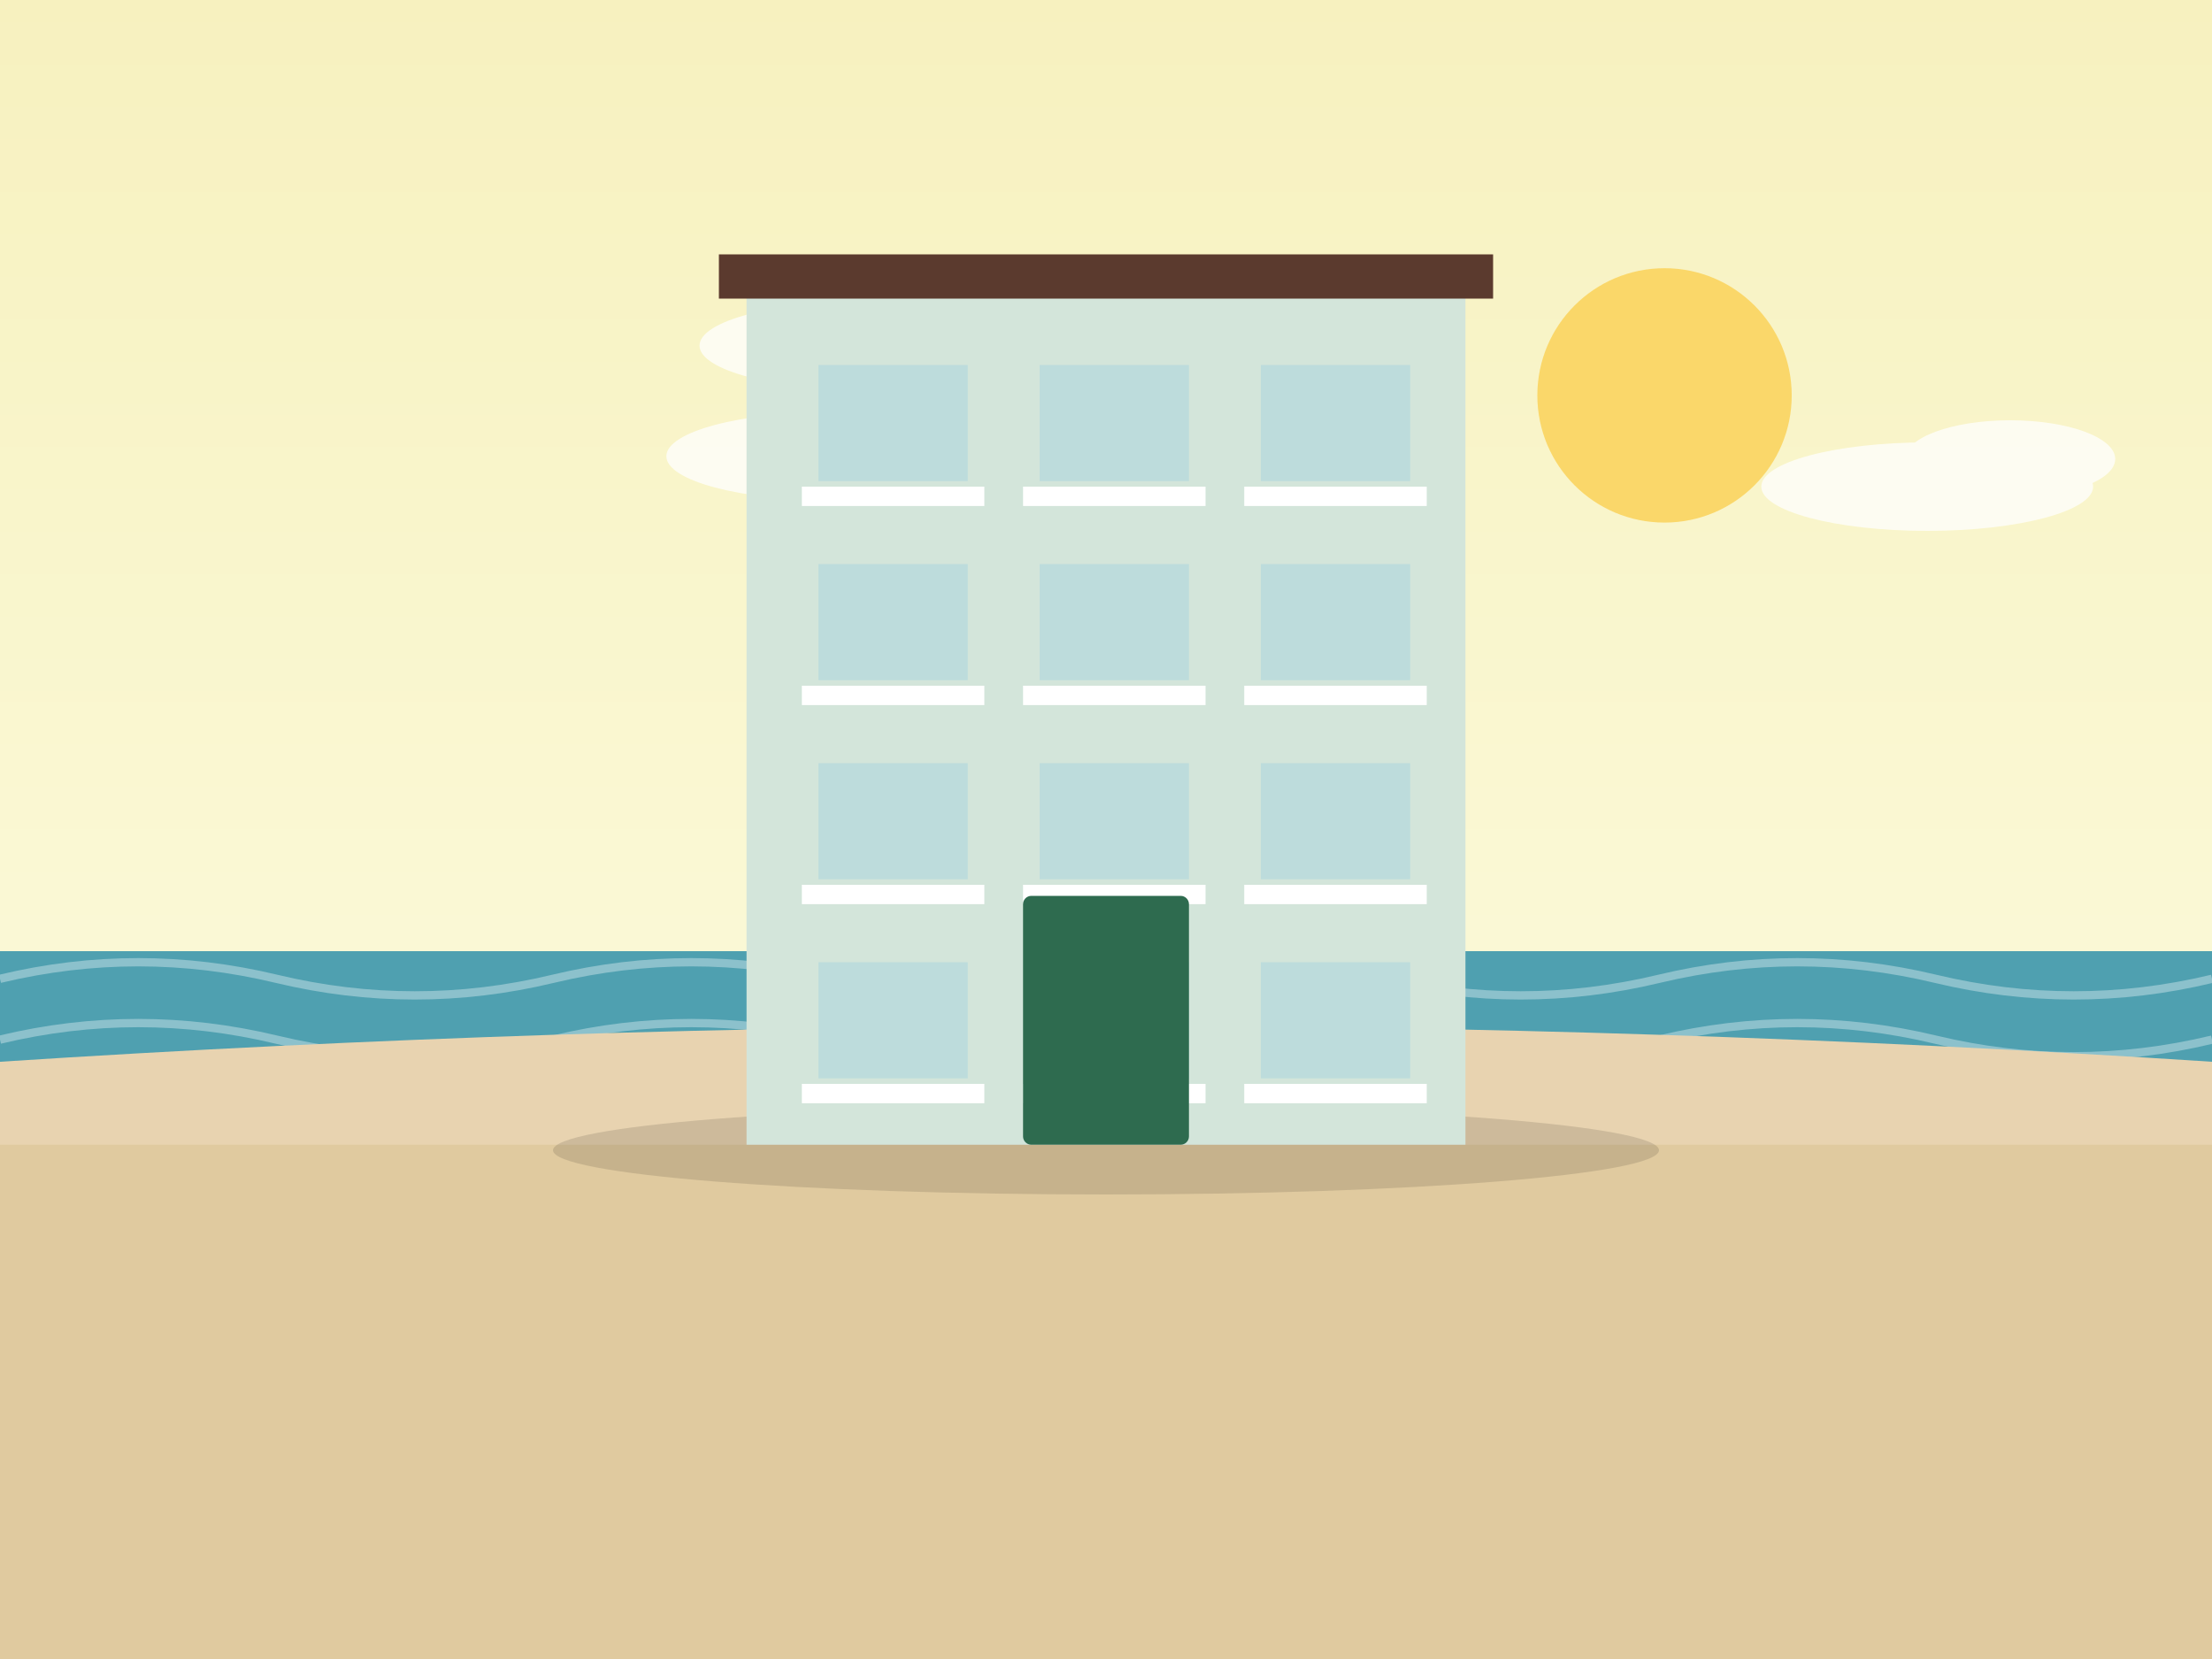
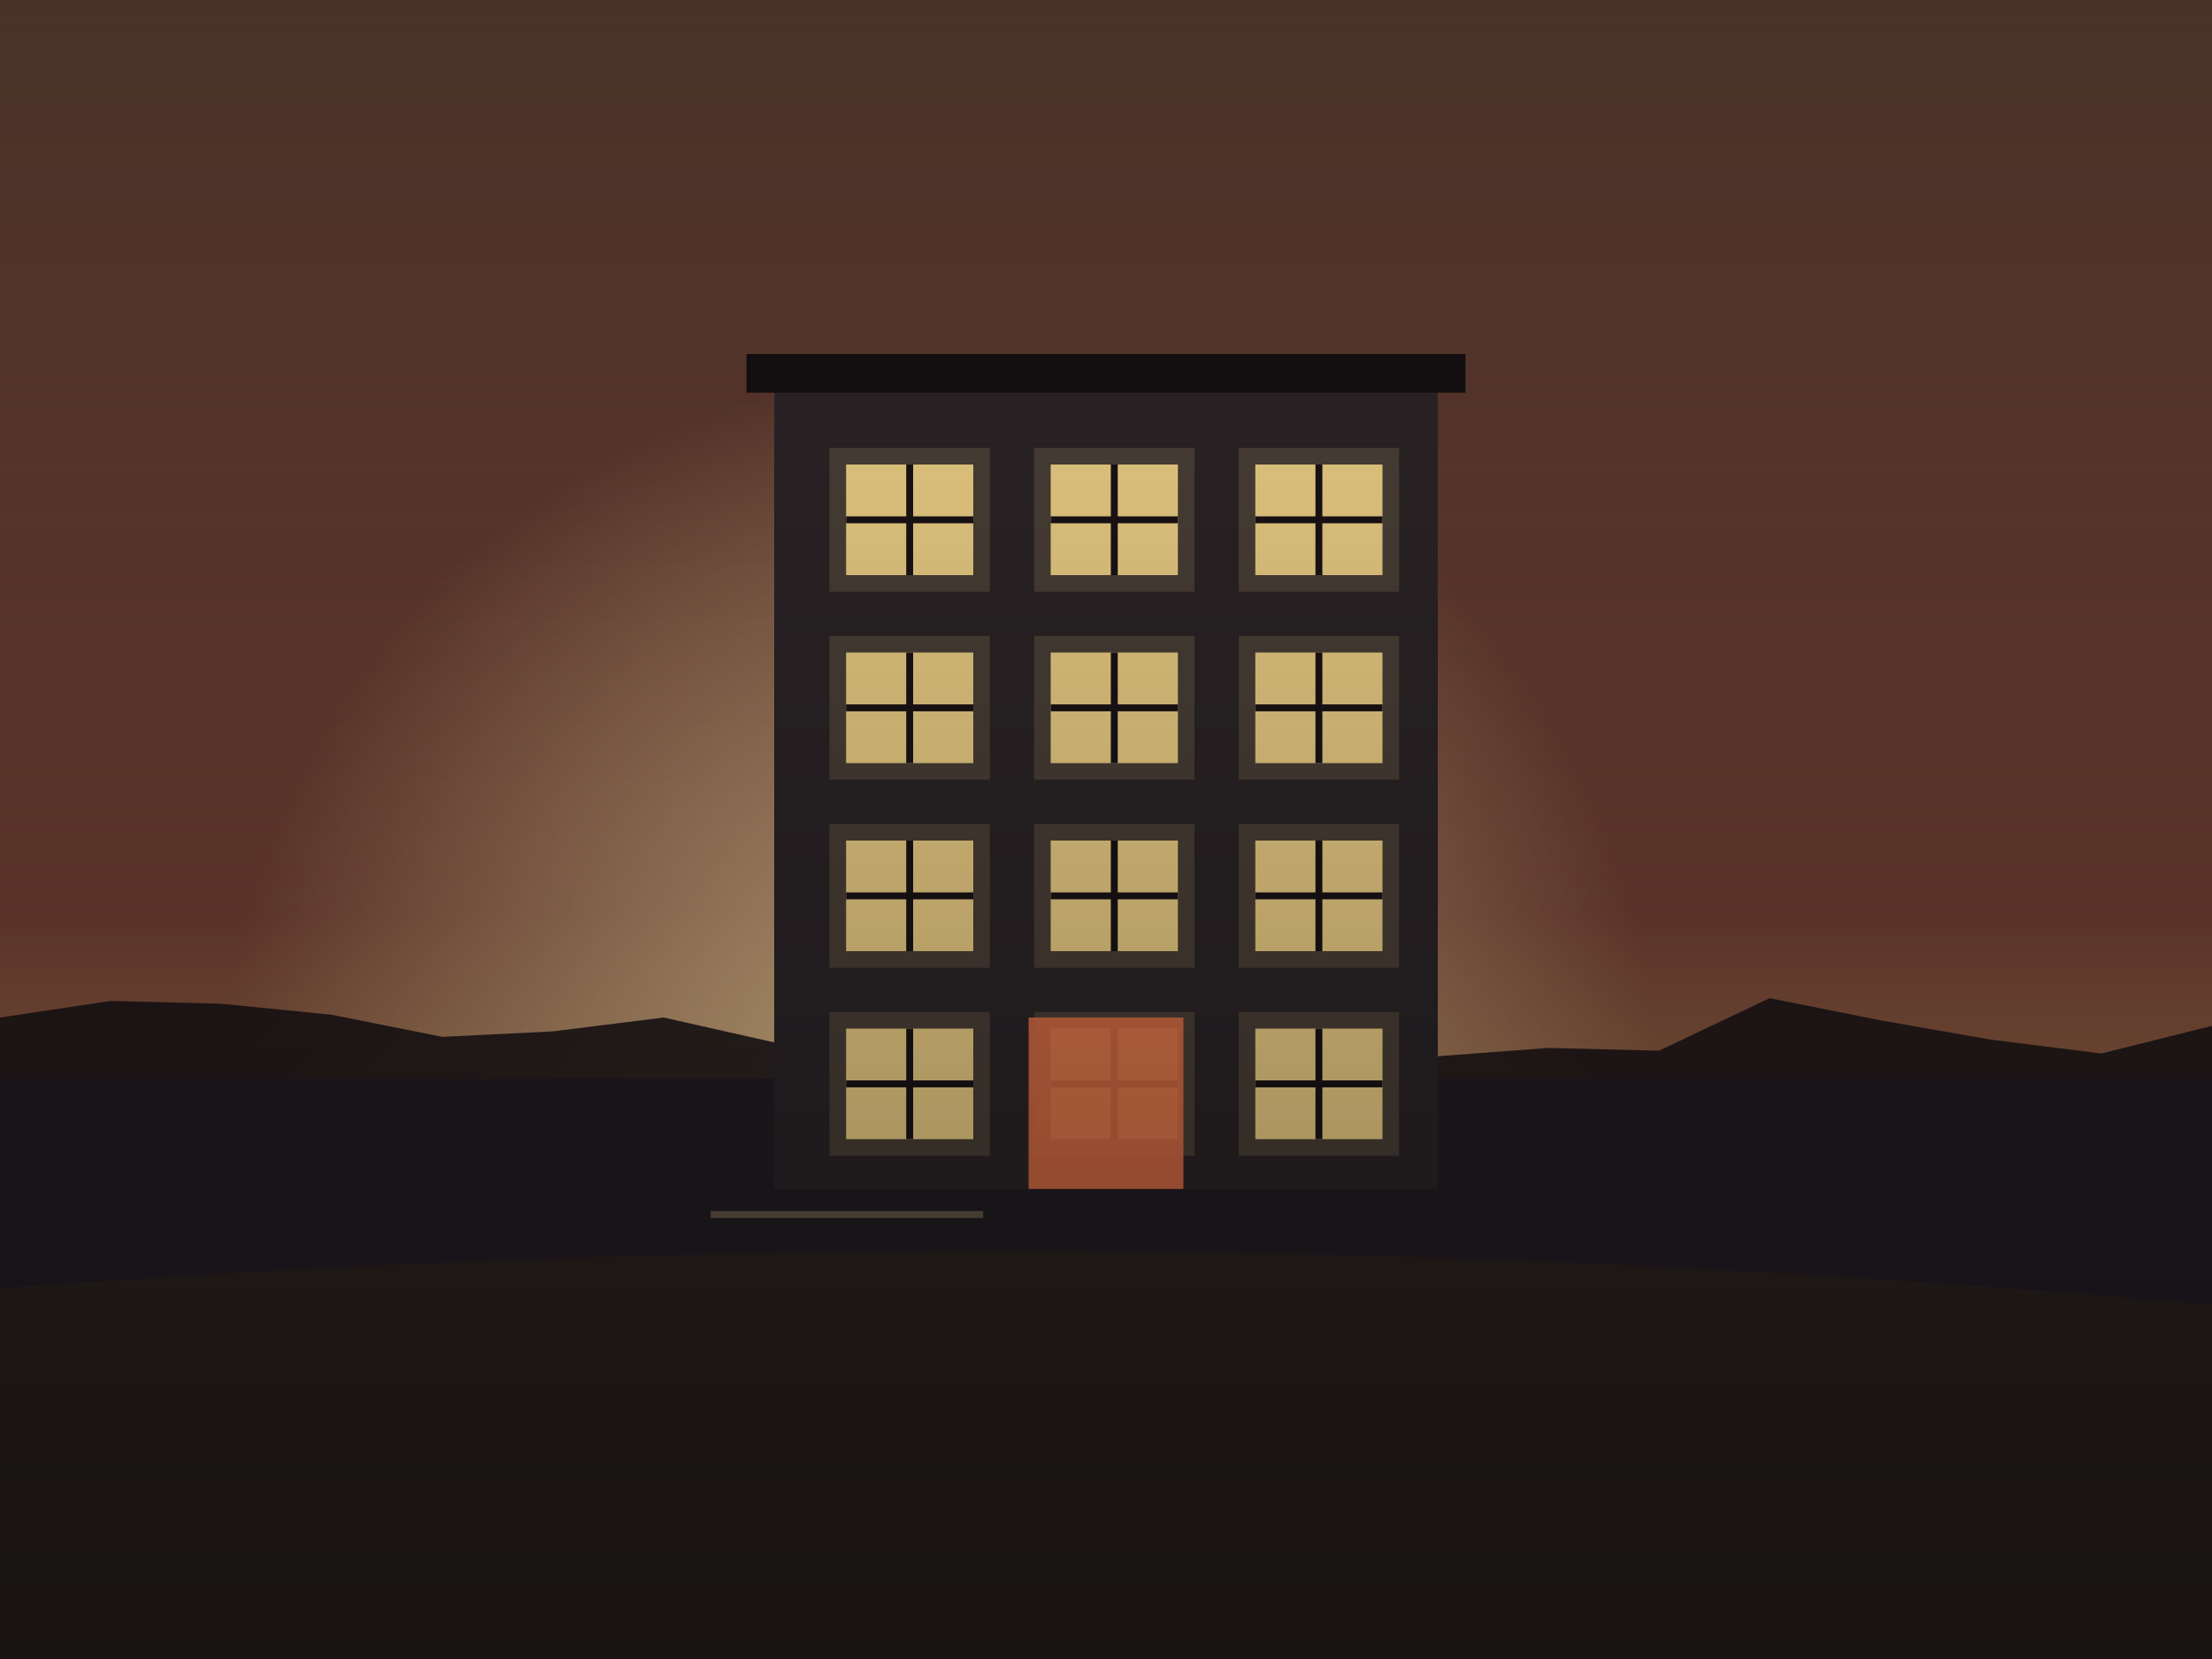
<svg xmlns="http://www.w3.org/2000/svg" viewBox="0 0 800 600" role="img" aria-label="Elevated cottage a short walk to the beach in Brigantine, NJ">
  <defs>
    <linearGradient id="s" x1="0" y1="0" x2="0" y2="1">
-       <stop offset="0" stop-color="hsl(53,78%,86%)" />
-       <stop offset="1" stop-color="hsl(63,95%,95%)" />
+       <stop offset="0" stop-color="hsl(18,28%,22%)" />
+       <stop offset=".55" stop-color="hsl(12,38%,34%)" />
+       <stop offset="1" stop-color="hsl(39,88%,72%)" />
+     </linearGradient>
+     <radialGradient id="g" cx="340" cy="396" r="260" gradientUnits="userSpaceOnUse">
+       <stop offset="0" stop-color="#ffe3a8" stop-opacity=".85" />
+       <stop offset="1" stop-color="#ffe3a8" stop-opacity="0" />
+     </radialGradient>
+     <linearGradient id="v" x1="0" y1="0" x2="0" y2="1">
+       <stop offset="0" stop-color="#000" stop-opacity="0" />
+       <stop offset="1" stop-color="#000" stop-opacity=".45" />
    </linearGradient>
  </defs>
  <rect width="800" height="600" fill="url(#s)" />
-   <circle cx="602" cy="143" r="46" fill="#fbd45f" opacity=".9" />
-   <g fill="#fff" opacity=".75">
-     <ellipse cx="301" cy="165" rx="60" ry="16" />
-     <ellipse cx="331" cy="155" rx="38" ry="14" />
-   </g>
-   <g fill="#fff" opacity=".75">
-     <ellipse cx="697" cy="176" rx="60" ry="16" />
-     <ellipse cx="727" cy="166" rx="38" ry="14" />
-   </g>
-   <g fill="#fff" opacity=".75">
-     <ellipse cx="313" cy="125" rx="60" ry="16" />
-     <ellipse cx="343" cy="115" rx="38" ry="14" />
-   </g>
-   <rect y="344" width="800" height="256" fill="hsl(190,38%,50%)" />
-   <path d="M0 354 q50 -12 100 0 t100 0 t100 0 t100 0 t100 0 t100 0 t100 0 t100 0" fill="none" stroke="#fff" stroke-opacity=".35" stroke-width="3" />
-   <path d="M0 376 q50 -12 100 0 t100 0 t100 0 t100 0 t100 0 t100 0 t100 0 t100 0" fill="none" stroke="#fff" stroke-opacity=".35" stroke-width="3" />
-   <path d="M0 398 q50 -12 100 0 t100 0 t100 0 t100 0 t100 0 t100 0 t100 0 t100 0" fill="none" stroke="#fff" stroke-opacity=".35" stroke-width="3" />
-   <path d="M0 420 q50 -12 100 0 t100 0 t100 0 t100 0 t100 0 t100 0 t100 0 t100 0" fill="none" stroke="#fff" stroke-opacity=".35" stroke-width="3" />
-   <path d="M0 442 q50 -12 100 0 t100 0 t100 0 t100 0 t100 0 t100 0 t100 0 t100 0" fill="none" stroke="#fff" stroke-opacity=".35" stroke-width="3" />
-   <path d="M0 464 q50 -12 100 0 t100 0 t100 0 t100 0 t100 0 t100 0 t100 0 t100 0" fill="none" stroke="#fff" stroke-opacity=".35" stroke-width="3" />
-   <path d="M0 384 Q400.0 358 800 384 V600 H0Z" fill="hsl(38,55%,80%)" />
-   <rect y="414" width="800" height="600" fill="hsl(40,50%,72%)" opacity=".6" />
-   <ellipse cx="400" cy="416" rx="200" ry="16" fill="#000" opacity=".12" />
-   <rect x="270" y="104" width="260" height="310" fill="#d3e5da" />
-   <rect x="260" y="92" width="280" height="16" fill="#5b3a2e" />
-   <rect x="296" y="132" width="54" height="42" fill="#bddcdc" />
-   <rect x="290" y="176" width="66" height="7" fill="#fff" />
-   <rect x="376" y="132" width="54" height="42" fill="#bddcdc" />
-   <rect x="370" y="176" width="66" height="7" fill="#fff" />
-   <rect x="456" y="132" width="54" height="42" fill="#bddcdc" />
-   <rect x="450" y="176" width="66" height="7" fill="#fff" />
-   <rect x="296" y="204" width="54" height="42" fill="#bddcdc" />
-   <rect x="290" y="248" width="66" height="7" fill="#fff" />
-   <rect x="376" y="204" width="54" height="42" fill="#bddcdc" />
-   <rect x="370" y="248" width="66" height="7" fill="#fff" />
-   <rect x="456" y="204" width="54" height="42" fill="#bddcdc" />
-   <rect x="450" y="248" width="66" height="7" fill="#fff" />
-   <rect x="296" y="276" width="54" height="42" fill="#bddcdc" />
-   <rect x="290" y="320" width="66" height="7" fill="#fff" />
-   <rect x="376" y="276" width="54" height="42" fill="#bddcdc" />
-   <rect x="370" y="320" width="66" height="7" fill="#fff" />
-   <rect x="456" y="276" width="54" height="42" fill="#bddcdc" />
-   <rect x="450" y="320" width="66" height="7" fill="#fff" />
-   <rect x="296" y="348" width="54" height="42" fill="#bddcdc" />
-   <rect x="290" y="392" width="66" height="7" fill="#fff" />
-   <rect x="376" y="348" width="54" height="42" fill="#bddcdc" />
-   <rect x="370" y="392" width="66" height="7" fill="#fff" />
-   <rect x="456" y="348" width="54" height="42" fill="#bddcdc" />
-   <rect x="450" y="392" width="66" height="7" fill="#fff" />
-   <rect x="370" y="324" width="60" height="90" rx="3" fill="#2e6b4f" />
+   <rect width="800" height="600" fill="url(#g)" />
+   <path d="M0 396 L0 368 L40 362 L80 363 L120 367 L160 375 L200 373 L240 368 L280 377 L320 369 L360 372 L400 361 L440 372 L480 366 L520 382 L560 379 L600 380 L640 361 L680 369 L720 376 L760 381 L800 371 L800 396Z" fill="#1d1618" opacity=".9" />
+   <rect y="390" width="800" height="210" fill="#241f26" />
+   <rect x="304.0" y="404" width="88.0" height="2.5" fill="#ffd89a" opacity="0.38" />
+   <rect x="341.5" y="421" width="66.74" height="2.5" fill="#ffd89a" opacity="0.35" />
+   <rect x="257.0" y="438" width="98.56" height="2.5" fill="#ffd89a" opacity="0.32" />
+   <rect x="289.0" y="455" width="104.96" height="2.5" fill="#ffd89a" opacity="0.29" />
+   <rect x="308.0" y="472" width="104.88" height="2.5" fill="#ffd89a" opacity="0.26" />
+   <rect x="257.5" y="489" width="105.7" height="2.5" fill="#ffd89a" opacity="0.23" />
+   <rect x="308.0" y="506" width="64.0" height="2.5" fill="#ffd89a" opacity="0.2" />
+   <rect x="288.5" y="523" width="96.86" height="2.5" fill="#ffd89a" opacity="0.17" />
+   <rect x="259.5" y="540" width="79.56" height="2.5" fill="#ffd89a" opacity="0.14" />
+   <path d="M0 466 Q400.0 436 800 472 V600 H0Z" fill="#2c2420" />
+   <rect x="280" y="140" width="240" height="290" fill="#2d2629" />
+   <rect x="270" y="128" width="260" height="14" fill="#151011" />
+   <rect x="300" y="162" width="58" height="52" fill="#f8d98c" opacity=".16" />
+   <rect x="306" y="168" width="46" height="40" fill="#f8d98c" />
+   <path d="M329.0 168V208M306 188.0H352" stroke="#1b1416" stroke-width="2.5" />
+   <rect x="374" y="162" width="58" height="52" fill="#f8d98c" opacity=".16" />
+   <rect x="380" y="168" width="46" height="40" fill="#f8d98c" />
+   <path d="M403.0 168V208M380 188.0H426" stroke="#1b1416" stroke-width="2.5" />
+   <rect x="448" y="162" width="58" height="52" fill="#f8d98c" opacity=".16" />
+   <rect x="454" y="168" width="46" height="40" fill="#f8d98c" />
+   <path d="M477.0 168V208M454 188.0H500" stroke="#1b1416" stroke-width="2.5" />
+   <rect x="300" y="230" width="58" height="52" fill="#f8d98c" opacity=".16" />
+   <rect x="306" y="236" width="46" height="40" fill="#f8d98c" />
+   <path d="M329.0 236V276M306 256.0H352" stroke="#1b1416" stroke-width="2.5" />
+   <rect x="374" y="230" width="58" height="52" fill="#f8d98c" opacity=".16" />
+   <rect x="380" y="236" width="46" height="40" fill="#f8d98c" />
+   <path d="M403.0 236V276M380 256.0H426" stroke="#1b1416" stroke-width="2.5" />
+   <rect x="448" y="230" width="58" height="52" fill="#f8d98c" opacity=".16" />
+   <rect x="454" y="236" width="46" height="40" fill="#f8d98c" />
+   <path d="M477.0 236V276M454 256.0H500" stroke="#1b1416" stroke-width="2.5" />
+   <rect x="300" y="298" width="58" height="52" fill="#f8d98c" opacity=".16" />
+   <rect x="306" y="304" width="46" height="40" fill="#f8d98c" />
+   <path d="M329.0 304V344M306 324.0H352" stroke="#1b1416" stroke-width="2.5" />
+   <rect x="374" y="298" width="58" height="52" fill="#f8d98c" opacity=".16" />
+   <rect x="380" y="304" width="46" height="40" fill="#f8d98c" />
+   <path d="M403.0 304V344M380 324.0H426" stroke="#1b1416" stroke-width="2.5" />
+   <rect x="448" y="298" width="58" height="52" fill="#f8d98c" opacity=".16" />
+   <rect x="454" y="304" width="46" height="40" fill="#f8d98c" />
+   <path d="M477.0 304V344M454 324.0H500" stroke="#1b1416" stroke-width="2.5" />
+   <rect x="300" y="366" width="58" height="52" fill="#f8d98c" opacity=".16" />
+   <rect x="306" y="372" width="46" height="40" fill="#f8d98c" />
+   <path d="M329.0 372V412M306 392.0H352" stroke="#1b1416" stroke-width="2.5" />
+   <rect x="374" y="366" width="58" height="52" fill="#f8d98c" opacity=".16" />
+   <rect x="380" y="372" width="46" height="40" fill="#f8d98c" />
+   <path d="M403.0 372V412M380 392.0H426" stroke="#1b1416" stroke-width="2.5" />
+   <rect x="448" y="366" width="58" height="52" fill="#f8d98c" opacity=".16" />
+   <rect x="454" y="372" width="46" height="40" fill="#f8d98c" />
+   <path d="M477.0 372V412M454 392.0H500" stroke="#1b1416" stroke-width="2.5" />
+   <rect x="372" y="368" width="56" height="62" fill="#e8744a" opacity=".92" />
+   <rect width="800" height="600" fill="url(#v)" />
</svg>
